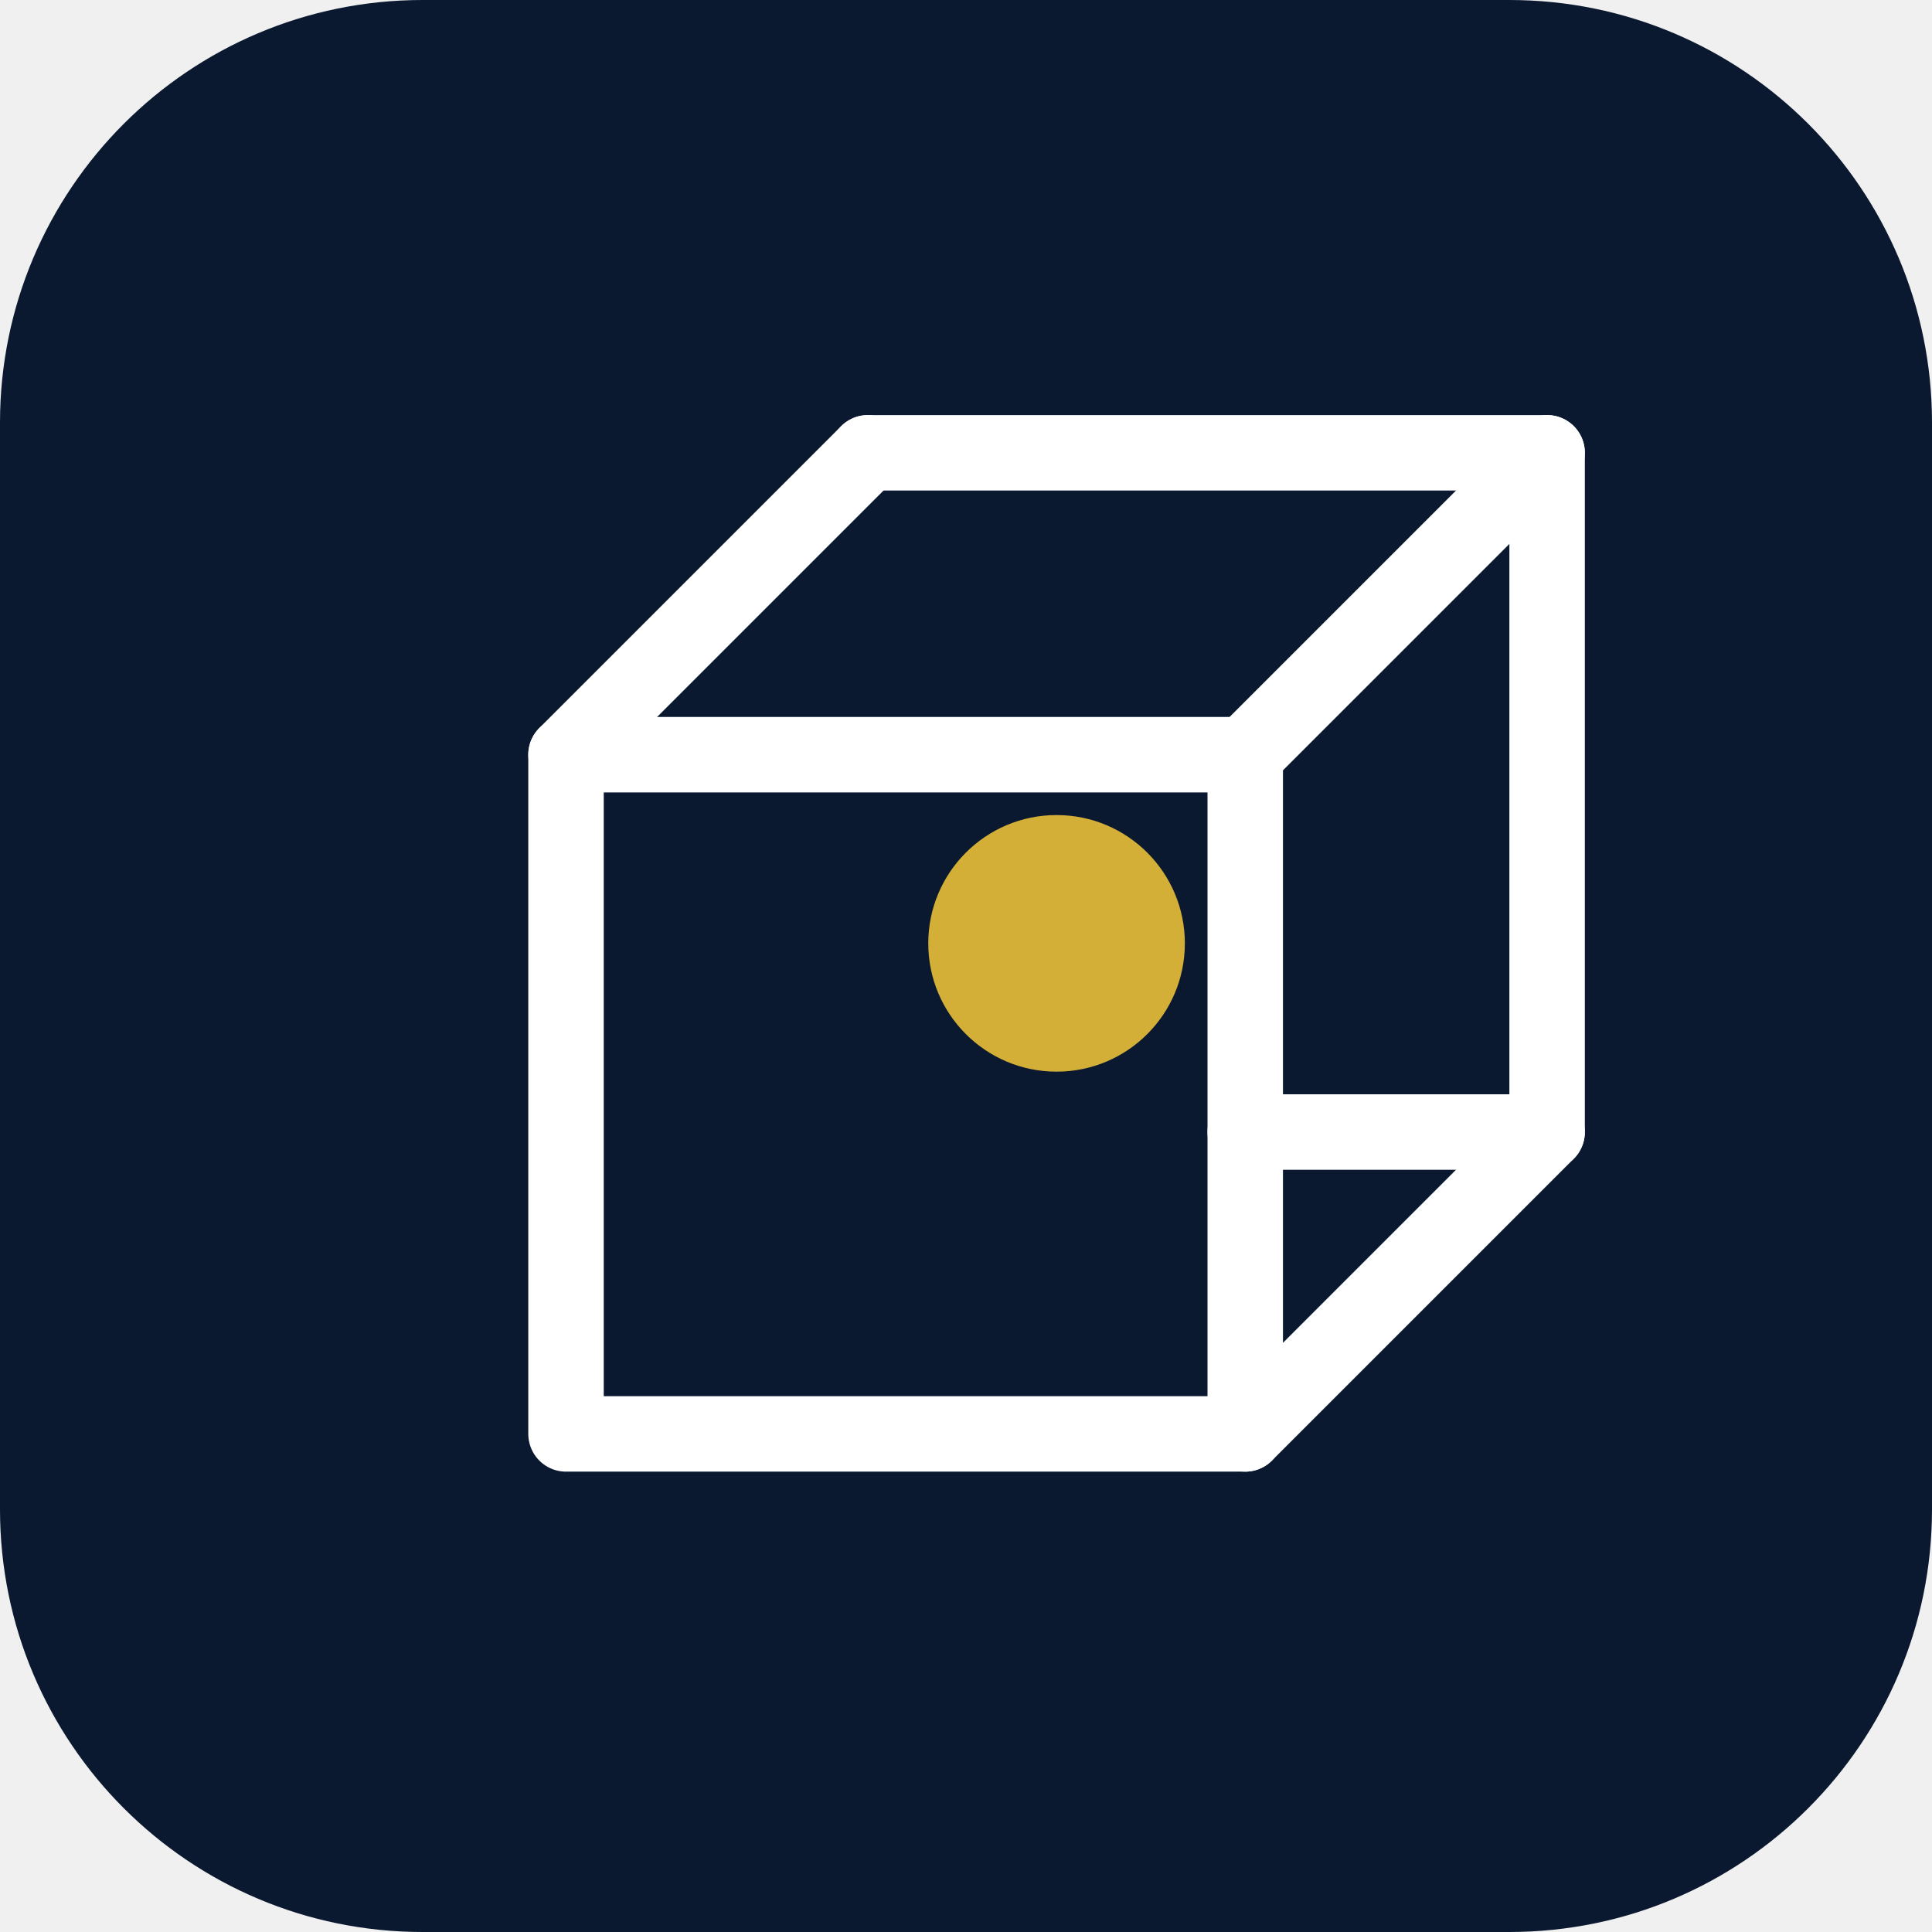
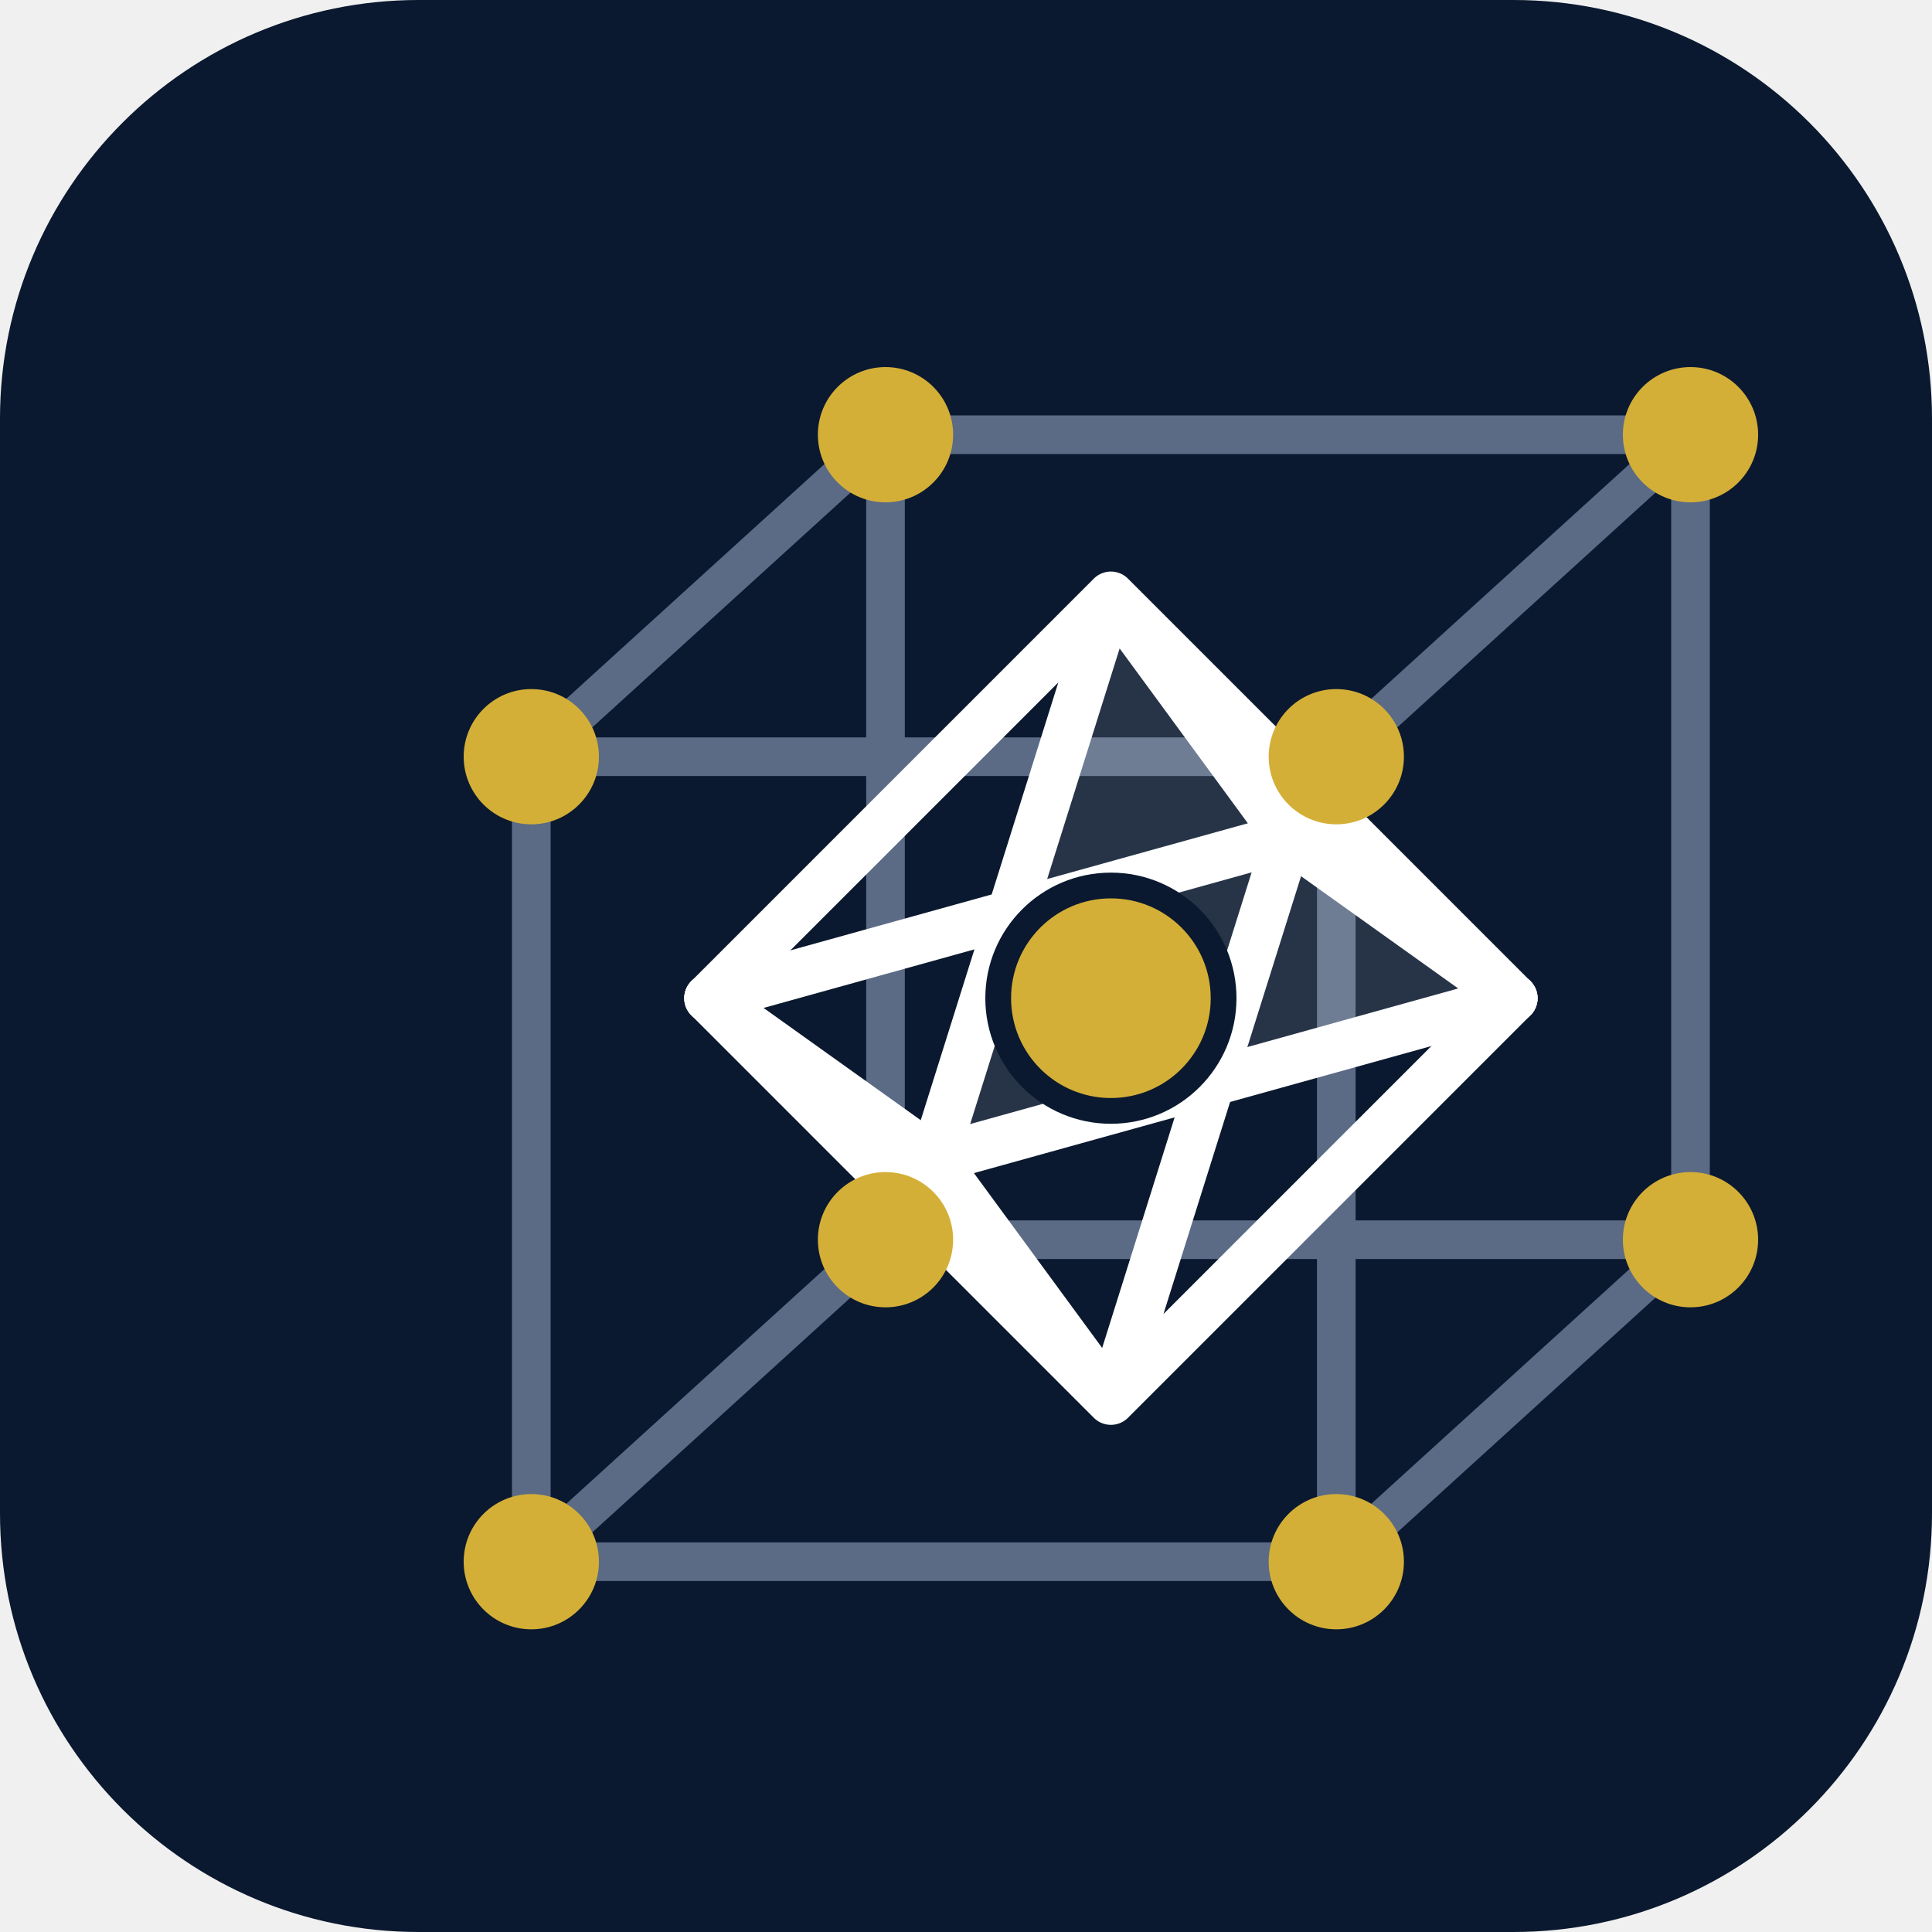
- <svg xmlns="http://www.w3.org/2000/svg" viewBox="0 0 512 512" width="512" height="512" role="img" aria-label="Dr. Vishal Kotha favicon">
-   <rect width="512" height="512" rx="112" fill="#0a192f" />
-   <g fill="none" stroke="#ffffff" stroke-width="20" stroke-linejoin="round" stroke-linecap="round">
-     <path d="M150 200 L330 200 L330 380 L150 380 Z" />
-     <path d="M230 120 L410 120 L410 300 L330 300" />
-     <path d="M150 200 L230 120" />
-     <path d="M330 200 L410 120" />
-     <path d="M330 380 L410 300" />
+ <svg xmlns="http://www.w3.org/2000/svg" viewBox="0 0 120 120" width="512" height="512" role="img" aria-label="Dr. Vishal Kotha — perovskite favicon">
+   <rect width="120" height="120" rx="26" fill="#0a192f" />
+   <g fill="none" stroke="#5b6b86" stroke-width="2.4" stroke-linejoin="round">
+     <path d="M33 47 L83 47 L83 97 L33 97 Z" />
+     <path d="M55 27 L105 27 L105 77 L55 77 Z" />
+     <path d="M33 47 L55 27" />
+     <path d="M83 47 L105 27" />
+     <path d="M83 97 L105 77" />
+     <path d="M33 97 L55 77" />
  </g>
-   <circle cx="280" cy="250" r="34" fill="#d4af37" />
+   <g fill="none" stroke="#ffffff" stroke-width="3" stroke-linejoin="round" stroke-linecap="round">
+     <path d="M69 37 L58 72 M69 37 L94 62 M69 37 L80 52 M69 37 L44 62" />
+     <path d="M69 87 L58 72 M69 87 L94 62 M69 87 L80 52 M69 87 L44 62" />
+     <path d="M58 72 L94 62 M94 62 L80 52 M80 52 L44 62 M44 62 L58 72" />
+   </g>
+   <path d="M69 37 L94 62 L58 72 Z" fill="#ffffff" opacity="0.12" />
+   <g fill="#d4af37">
+     <circle cx="33" cy="47" r="4.2" />
+     <circle cx="83" cy="47" r="4.2" />
+     <circle cx="83" cy="97" r="4.2" />
+     <circle cx="33" cy="97" r="4.2" />
+     <circle cx="55" cy="27" r="4.2" />
+     <circle cx="105" cy="27" r="4.2" />
+     <circle cx="105" cy="77" r="4.2" />
+     <circle cx="55" cy="77" r="4.2" />
+   </g>
+   <circle cx="69" cy="62" r="7" fill="#d4af37" stroke="#0a192f" stroke-width="1.6" />
</svg>
